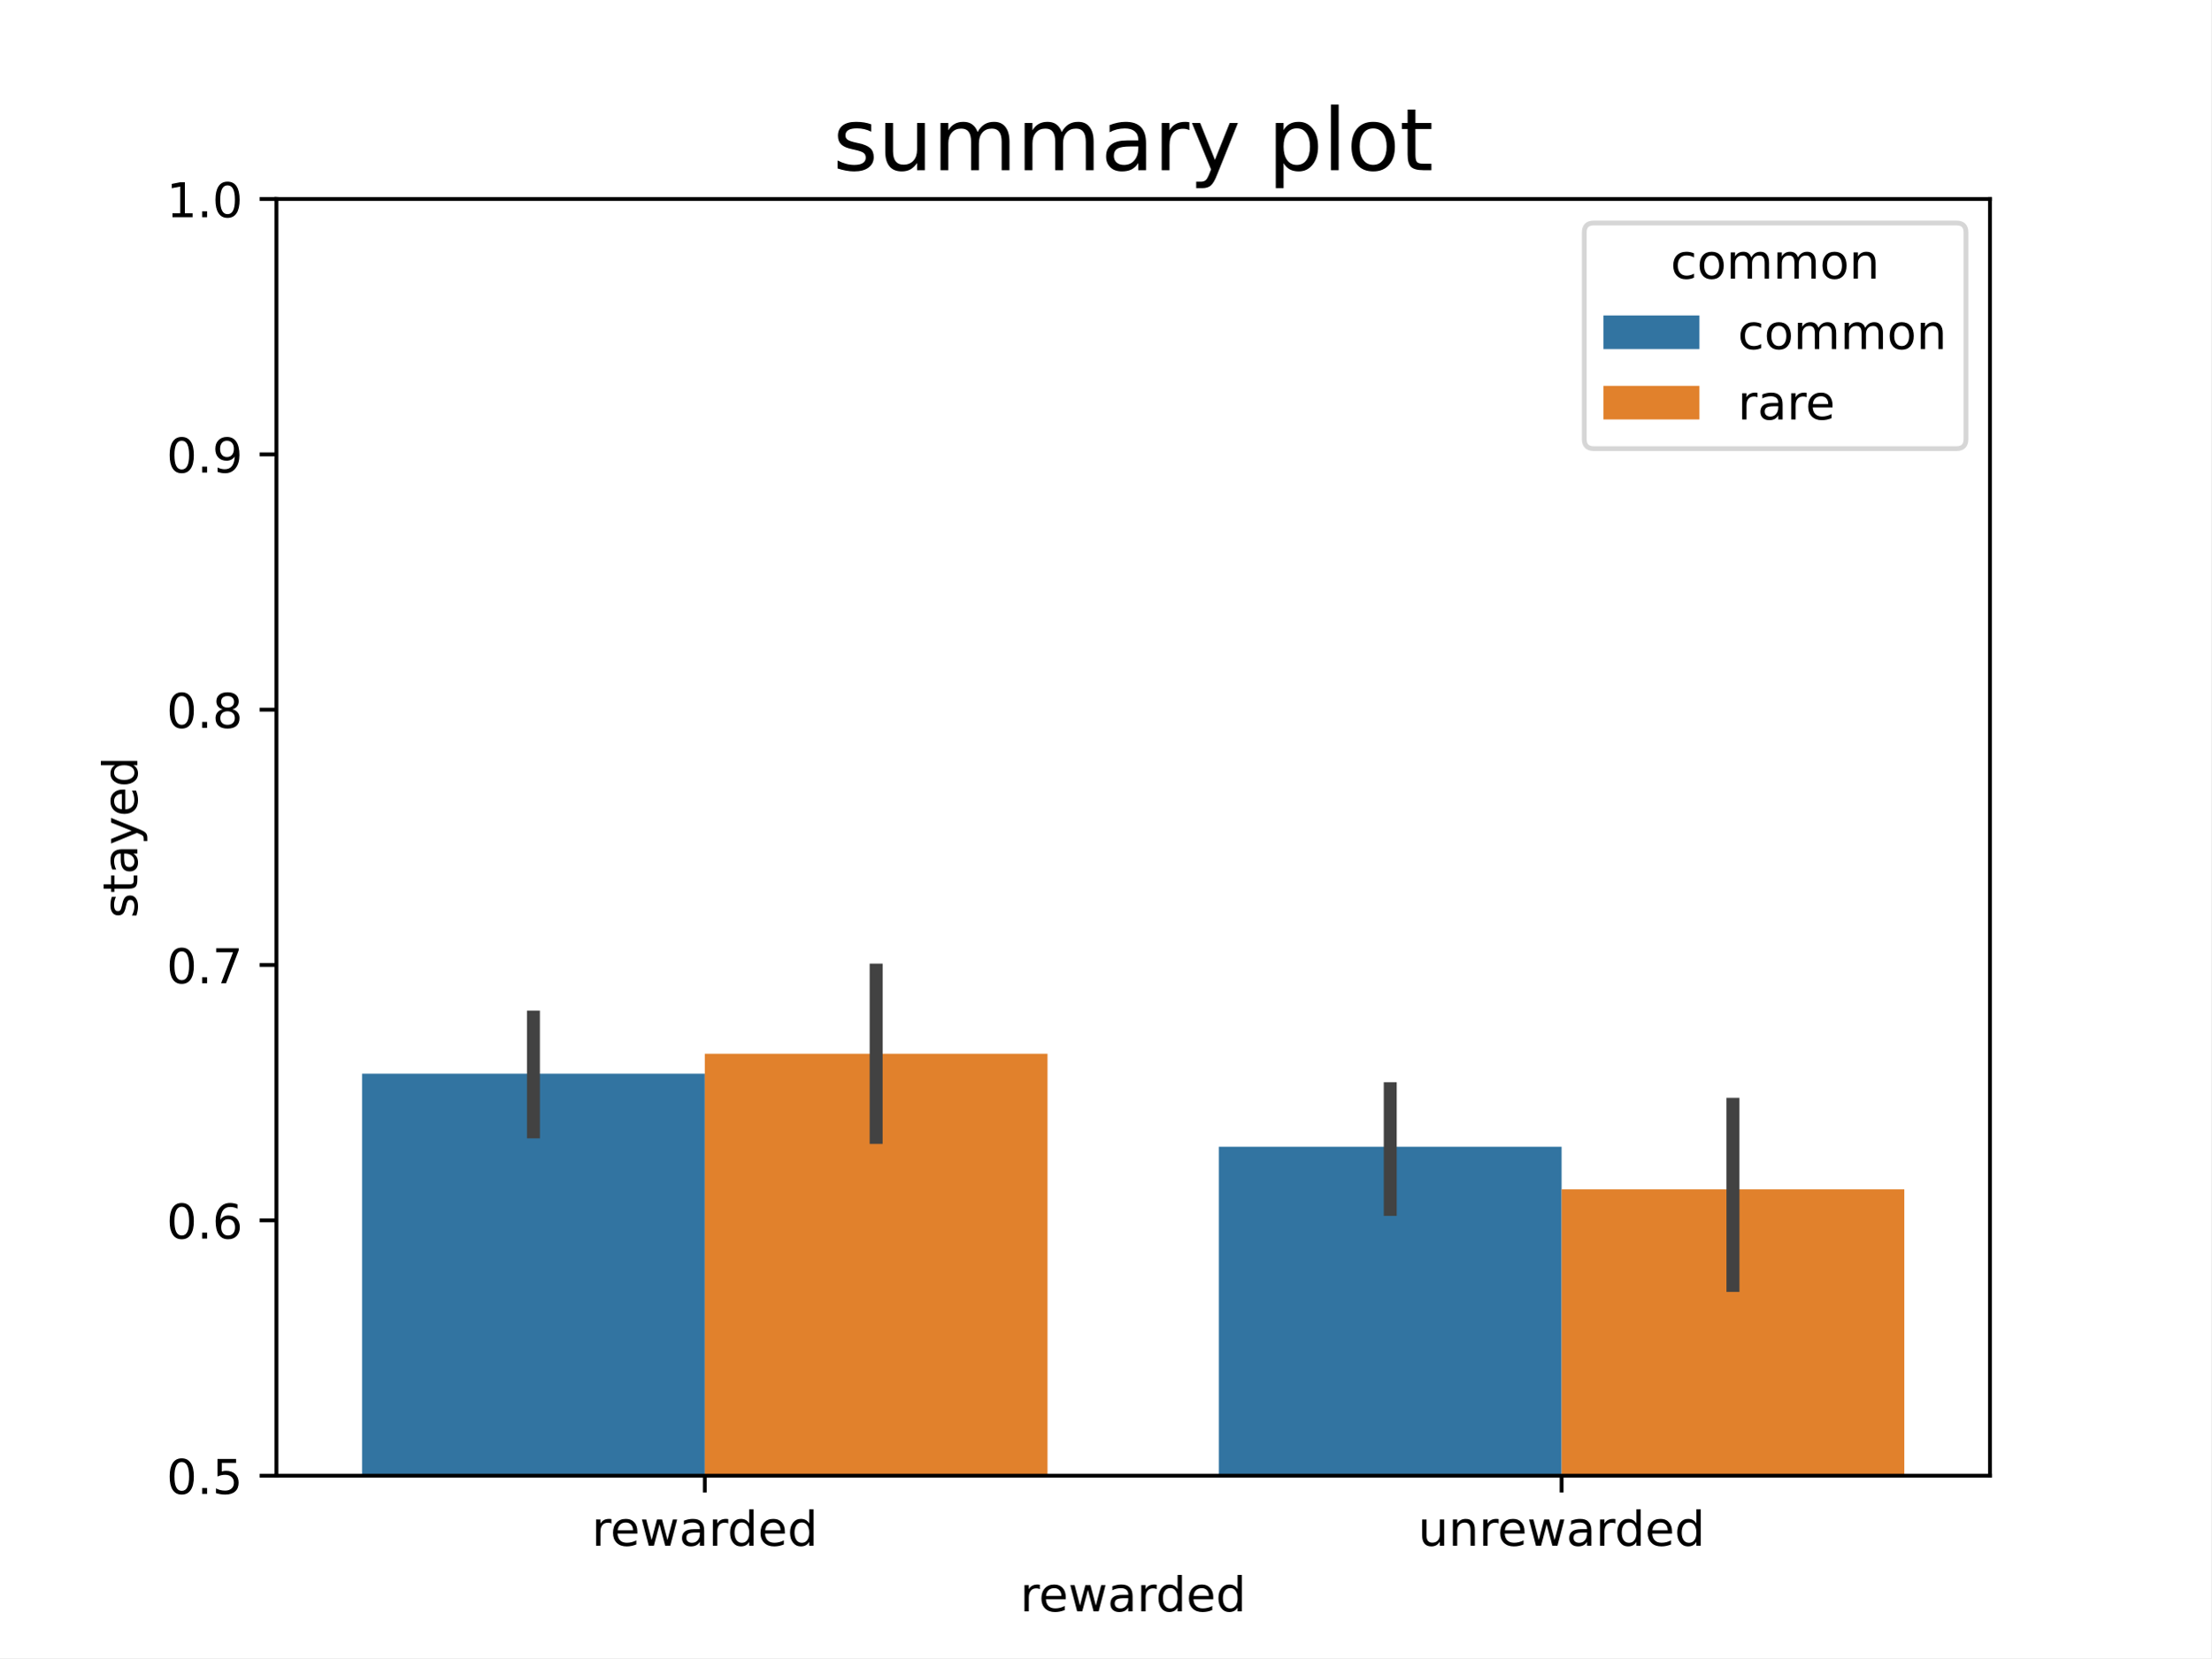
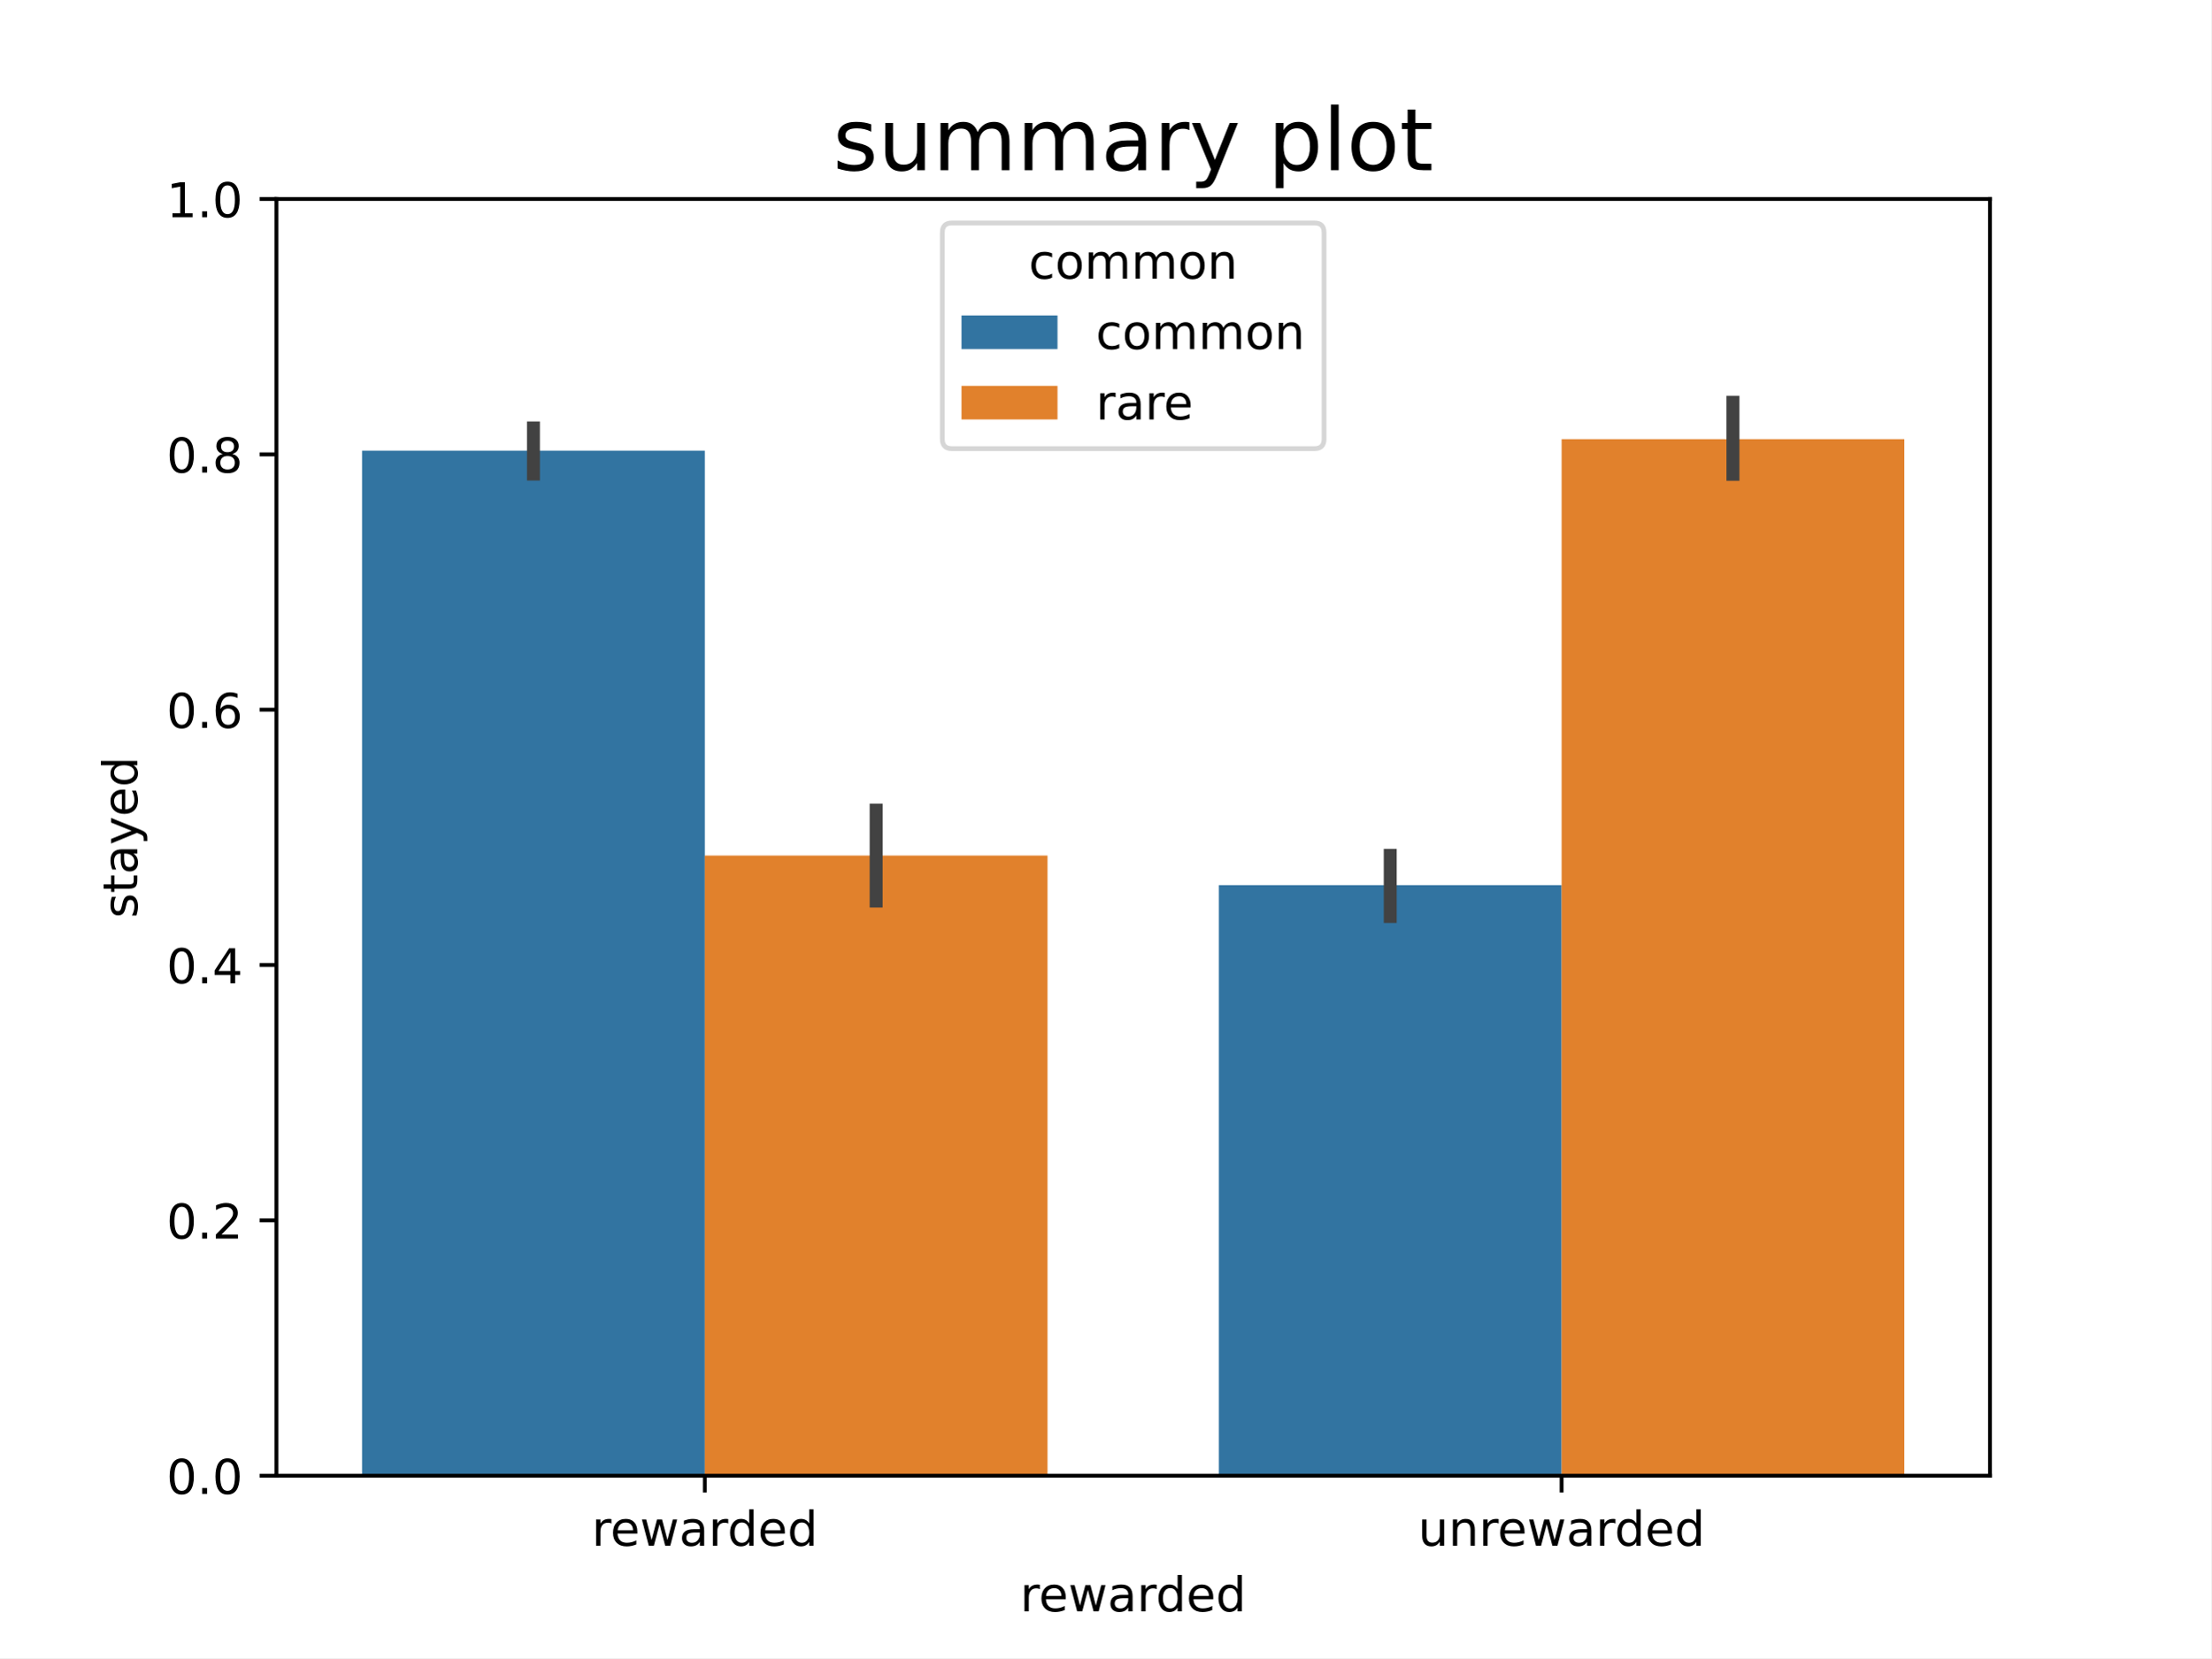
<svg xmlns="http://www.w3.org/2000/svg" xmlns:xlink="http://www.w3.org/1999/xlink" width="460.8pt" height="345.6pt" viewBox="0 0 460.8 345.6" version="1.1">
  <defs>
    <style type="text/css">*{stroke-linejoin: round; stroke-linecap: butt}</style>
  </defs>
  <g id="figure_1">
    <g id="patch_1">
      <path d="M 0 345.6  L 460.8 345.6  L 460.8 0  L 0 0  z " style="fill: #ffffff" />
    </g>
    <g id="axes_1">
      <g id="patch_2">
        <path d="M 57.6 307.584  L 414.72 307.584  L 414.72 41.472  L 57.6 41.472  z " style="fill: #ffffff" />
      </g>
      <g id="patch_3">
-         <path d="M 75.456 573.696  L 146.88 573.696  L 146.88 223.805  L 75.456 223.805  z " clip-path="url(#p36f54ba2cf)" style="fill: #3274a1" />
+         <path d="M 75.456 307.584  L 146.88 307.584  L 146.88 93.926  L 75.456 93.926  z " clip-path="url(#p05d89d112b)" style="fill: #3274a1" />
      </g>
      <g id="patch_4">
-         <path d="M 254.016 573.696  L 325.44 573.696  L 325.44 239.015  L 254.016 239.015  z " clip-path="url(#p36f54ba2cf)" style="fill: #3274a1" />
+         <path d="M 254.016 307.584  L 325.44 307.584  L 325.44 184.487  L 254.016 184.487  z " clip-path="url(#p05d89d112b)" style="fill: #3274a1" />
      </g>
      <g id="patch_5">
-         <path d="M 146.88 573.696  L 218.304 573.696  L 218.304 219.638  L 146.88 219.638  z " clip-path="url(#p36f54ba2cf)" style="fill: #e1812c" />
+         <path d="M 146.88 307.584  L 218.304 307.584  L 218.304 178.319  L 146.88 178.319  z " clip-path="url(#p05d89d112b)" style="fill: #e1812c" />
      </g>
      <g id="patch_6">
-         <path d="M 325.44 573.696  L 396.864 573.696  L 396.864 247.892  L 325.44 247.892  z " clip-path="url(#p36f54ba2cf)" style="fill: #e1812c" />
+         <path d="M 325.44 307.584  L 396.864 307.584  L 396.864 91.536  L 325.44 91.536  z " clip-path="url(#p05d89d112b)" style="fill: #e1812c" />
      </g>
      <g id="matplotlib.axis_1">
        <g id="xtick_1">
          <g id="line2d_1">
            <defs>
-               <path id="m941b807826" d="M 0 0  L 0 3.5  " style="stroke: #000000; stroke-width: 0.8" />
+               <path id="m98e56a4bd8" d="M 0 0  L 0 3.5  " style="stroke: #000000; stroke-width: 0.8" />
            </defs>
            <g>
-               <use xlink:href="#m941b807826" x="146.88" y="307.584" style="stroke: #000000; stroke-width: 0.8" />
+               <use xlink:href="#m98e56a4bd8" x="146.88" y="307.584" style="stroke: #000000; stroke-width: 0.8" />
            </g>
          </g>
          <g id="text_1">
            <g transform="translate(123.3144 322.1824) scale(0.1 -0.1)">
              <defs>
                <path id="DejaVuSans-72" d="M 2631 2963  Q 2534 3019 2420 3045  Q 2306 3072 2169 3072  Q 1681 3072 1420 2755  Q 1159 2438 1159 1844  L 1159 0  L 581 0  L 581 3500  L 1159 3500  L 1159 2956  Q 1341 3275 1631 3429  Q 1922 3584 2338 3584  Q 2397 3584 2469 3576  Q 2541 3569 2628 3553  L 2631 2963  z " transform="scale(0.015625)" />
                <path id="DejaVuSans-65" d="M 3597 1894  L 3597 1613  L 953 1613  Q 991 1019 1311 708  Q 1631 397 2203 397  Q 2534 397 2845 478  Q 3156 559 3463 722  L 3463 178  Q 3153 47 2828 -22  Q 2503 -91 2169 -91  Q 1331 -91 842 396  Q 353 884 353 1716  Q 353 2575 817 3079  Q 1281 3584 2069 3584  Q 2775 3584 3186 3129  Q 3597 2675 3597 1894  z M 3022 2063  Q 3016 2534 2758 2815  Q 2500 3097 2075 3097  Q 1594 3097 1305 2825  Q 1016 2553 972 2059  L 3022 2063  z " transform="scale(0.015625)" />
                <path id="DejaVuSans-77" d="M 269 3500  L 844 3500  L 1563 769  L 2278 3500  L 2956 3500  L 3675 769  L 4391 3500  L 4966 3500  L 4050 0  L 3372 0  L 2619 2869  L 1863 0  L 1184 0  L 269 3500  z " transform="scale(0.015625)" />
                <path id="DejaVuSans-61" d="M 2194 1759  Q 1497 1759 1228 1600  Q 959 1441 959 1056  Q 959 750 1161 570  Q 1363 391 1709 391  Q 2188 391 2477 730  Q 2766 1069 2766 1631  L 2766 1759  L 2194 1759  z M 3341 1997  L 3341 0  L 2766 0  L 2766 531  Q 2569 213 2275 61  Q 1981 -91 1556 -91  Q 1019 -91 701 211  Q 384 513 384 1019  Q 384 1609 779 1909  Q 1175 2209 1959 2209  L 2766 2209  L 2766 2266  Q 2766 2663 2505 2880  Q 2244 3097 1772 3097  Q 1472 3097 1187 3025  Q 903 2953 641 2809  L 641 3341  Q 956 3463 1253 3523  Q 1550 3584 1831 3584  Q 2591 3584 2966 3190  Q 3341 2797 3341 1997  z " transform="scale(0.015625)" />
                <path id="DejaVuSans-64" d="M 2906 2969  L 2906 4863  L 3481 4863  L 3481 0  L 2906 0  L 2906 525  Q 2725 213 2448 61  Q 2172 -91 1784 -91  Q 1150 -91 751 415  Q 353 922 353 1747  Q 353 2572 751 3078  Q 1150 3584 1784 3584  Q 2172 3584 2448 3432  Q 2725 3281 2906 2969  z M 947 1747  Q 947 1113 1208 752  Q 1469 391 1925 391  Q 2381 391 2643 752  Q 2906 1113 2906 1747  Q 2906 2381 2643 2742  Q 2381 3103 1925 3103  Q 1469 3103 1208 2742  Q 947 2381 947 1747  z " transform="scale(0.015625)" />
              </defs>
              <use xlink:href="#DejaVuSans-72" />
              <use xlink:href="#DejaVuSans-65" x="38.863" />
              <use xlink:href="#DejaVuSans-77" x="100.387" />
              <use xlink:href="#DejaVuSans-61" x="182.174" />
              <use xlink:href="#DejaVuSans-72" x="243.453" />
              <use xlink:href="#DejaVuSans-64" x="282.816" />
              <use xlink:href="#DejaVuSans-65" x="346.293" />
              <use xlink:href="#DejaVuSans-64" x="407.816" />
            </g>
          </g>
        </g>
        <g id="xtick_2">
          <g id="line2d_2">
            <g>
-               <use xlink:href="#m941b807826" x="325.44" y="307.584" style="stroke: #000000; stroke-width: 0.8" />
+               <use xlink:href="#m98e56a4bd8" x="325.44" y="307.584" style="stroke: #000000; stroke-width: 0.8" />
            </g>
          </g>
          <g id="text_2">
            <g transform="translate(295.5369 322.1824) scale(0.1 -0.1)">
              <defs>
                <path id="DejaVuSans-75" d="M 544 1381  L 544 3500  L 1119 3500  L 1119 1403  Q 1119 906 1312 657  Q 1506 409 1894 409  Q 2359 409 2629 706  Q 2900 1003 2900 1516  L 2900 3500  L 3475 3500  L 3475 0  L 2900 0  L 2900 538  Q 2691 219 2414 64  Q 2138 -91 1772 -91  Q 1169 -91 856 284  Q 544 659 544 1381  z M 1991 3584  L 1991 3584  z " transform="scale(0.015625)" />
                <path id="DejaVuSans-6e" d="M 3513 2113  L 3513 0  L 2938 0  L 2938 2094  Q 2938 2591 2744 2837  Q 2550 3084 2163 3084  Q 1697 3084 1428 2787  Q 1159 2491 1159 1978  L 1159 0  L 581 0  L 581 3500  L 1159 3500  L 1159 2956  Q 1366 3272 1645 3428  Q 1925 3584 2291 3584  Q 2894 3584 3203 3211  Q 3513 2838 3513 2113  z " transform="scale(0.015625)" />
              </defs>
              <use xlink:href="#DejaVuSans-75" />
              <use xlink:href="#DejaVuSans-6e" x="63.379" />
              <use xlink:href="#DejaVuSans-72" x="126.758" />
              <use xlink:href="#DejaVuSans-65" x="165.621" />
              <use xlink:href="#DejaVuSans-77" x="227.145" />
              <use xlink:href="#DejaVuSans-61" x="308.932" />
              <use xlink:href="#DejaVuSans-72" x="370.211" />
              <use xlink:href="#DejaVuSans-64" x="409.574" />
              <use xlink:href="#DejaVuSans-65" x="473.051" />
              <use xlink:href="#DejaVuSans-64" x="534.574" />
            </g>
          </g>
        </g>
        <g id="text_3">
          <g transform="translate(212.5944 335.8606) scale(0.1 -0.1)">
            <use xlink:href="#DejaVuSans-72" />
            <use xlink:href="#DejaVuSans-65" x="38.863" />
            <use xlink:href="#DejaVuSans-77" x="100.387" />
            <use xlink:href="#DejaVuSans-61" x="182.174" />
            <use xlink:href="#DejaVuSans-72" x="243.453" />
            <use xlink:href="#DejaVuSans-64" x="282.816" />
            <use xlink:href="#DejaVuSans-65" x="346.293" />
            <use xlink:href="#DejaVuSans-64" x="407.816" />
          </g>
        </g>
      </g>
      <g id="matplotlib.axis_2">
        <g id="ytick_1">
          <g id="line2d_3">
            <defs>
-               <path id="m812dfa39d9" d="M 0 0  L -3.5 0  " style="stroke: #000000; stroke-width: 0.8" />
+               <path id="mf18027ca0c" d="M 0 0  L -3.5 0  " style="stroke: #000000; stroke-width: 0.8" />
            </defs>
            <g>
-               <use xlink:href="#m812dfa39d9" x="57.6" y="307.584" style="stroke: #000000; stroke-width: 0.8" />
+               <use xlink:href="#mf18027ca0c" x="57.6" y="307.584" style="stroke: #000000; stroke-width: 0.8" />
            </g>
          </g>
          <g id="text_4">
            <g transform="translate(34.69687 311.3832) scale(0.1 -0.1)">
              <defs>
                <path id="DejaVuSans-30" d="M 2034 4250  Q 1547 4250 1301 3770  Q 1056 3291 1056 2328  Q 1056 1369 1301 889  Q 1547 409 2034 409  Q 2525 409 2770 889  Q 3016 1369 3016 2328  Q 3016 3291 2770 3770  Q 2525 4250 2034 4250  z M 2034 4750  Q 2819 4750 3233 4129  Q 3647 3509 3647 2328  Q 3647 1150 3233 529  Q 2819 -91 2034 -91  Q 1250 -91 836 529  Q 422 1150 422 2328  Q 422 3509 836 4129  Q 1250 4750 2034 4750  z " transform="scale(0.015625)" />
                <path id="DejaVuSans-2e" d="M 684 794  L 1344 794  L 1344 0  L 684 0  L 684 794  z " transform="scale(0.015625)" />
-                 <path id="DejaVuSans-35" d="M 691 4666  L 3169 4666  L 3169 4134  L 1269 4134  L 1269 2991  Q 1406 3038 1543 3061  Q 1681 3084 1819 3084  Q 2600 3084 3056 2656  Q 3513 2228 3513 1497  Q 3513 744 3044 326  Q 2575 -91 1722 -91  Q 1428 -91 1123 -41  Q 819 9 494 109  L 494 744  Q 775 591 1075 516  Q 1375 441 1709 441  Q 2250 441 2565 725  Q 2881 1009 2881 1497  Q 2881 1984 2565 2268  Q 2250 2553 1709 2553  Q 1456 2553 1204 2497  Q 953 2441 691 2322  L 691 4666  z " transform="scale(0.015625)" />
-               </defs>
-               <use xlink:href="#DejaVuSans-30" />
-               <use xlink:href="#DejaVuSans-2e" x="63.623" />
-               <use xlink:href="#DejaVuSans-35" x="95.41" />
+               </defs>
+               <use xlink:href="#DejaVuSans-30" />
+               <use xlink:href="#DejaVuSans-2e" x="63.623" />
+               <use xlink:href="#DejaVuSans-30" x="95.41" />
            </g>
          </g>
        </g>
        <g id="ytick_2">
          <g id="line2d_4">
            <g>
-               <use xlink:href="#m812dfa39d9" x="57.6" y="254.362" style="stroke: #000000; stroke-width: 0.8" />
+               <use xlink:href="#mf18027ca0c" x="57.6" y="254.362" style="stroke: #000000; stroke-width: 0.8" />
            </g>
          </g>
          <g id="text_5">
            <g transform="translate(34.69687 258.1608) scale(0.1 -0.1)">
              <defs>
-                 <path id="DejaVuSans-36" d="M 2113 2584  Q 1688 2584 1439 2293  Q 1191 2003 1191 1497  Q 1191 994 1439 701  Q 1688 409 2113 409  Q 2538 409 2786 701  Q 3034 994 3034 1497  Q 3034 2003 2786 2293  Q 2538 2584 2113 2584  z M 3366 4563  L 3366 3988  Q 3128 4100 2886 4159  Q 2644 4219 2406 4219  Q 1781 4219 1451 3797  Q 1122 3375 1075 2522  Q 1259 2794 1537 2939  Q 1816 3084 2150 3084  Q 2853 3084 3261 2657  Q 3669 2231 3669 1497  Q 3669 778 3244 343  Q 2819 -91 2113 -91  Q 1303 -91 875 529  Q 447 1150 447 2328  Q 447 3434 972 4092  Q 1497 4750 2381 4750  Q 2619 4750 2861 4703  Q 3103 4656 3366 4563  z " transform="scale(0.015625)" />
-               </defs>
-               <use xlink:href="#DejaVuSans-30" />
-               <use xlink:href="#DejaVuSans-2e" x="63.623" />
-               <use xlink:href="#DejaVuSans-36" x="95.41" />
+                 <path id="DejaVuSans-32" d="M 1228 531  L 3431 531  L 3431 0  L 469 0  L 469 531  Q 828 903 1448 1529  Q 2069 2156 2228 2338  Q 2531 2678 2651 2914  Q 2772 3150 2772 3378  Q 2772 3750 2511 3984  Q 2250 4219 1831 4219  Q 1534 4219 1204 4116  Q 875 4013 500 3803  L 500 4441  Q 881 4594 1212 4672  Q 1544 4750 1819 4750  Q 2544 4750 2975 4387  Q 3406 4025 3406 3419  Q 3406 3131 3298 2873  Q 3191 2616 2906 2266  Q 2828 2175 2409 1742  Q 1991 1309 1228 531  z " transform="scale(0.015625)" />
+               </defs>
+               <use xlink:href="#DejaVuSans-30" />
+               <use xlink:href="#DejaVuSans-2e" x="63.623" />
+               <use xlink:href="#DejaVuSans-32" x="95.41" />
            </g>
          </g>
        </g>
        <g id="ytick_3">
          <g id="line2d_5">
            <g>
-               <use xlink:href="#m812dfa39d9" x="57.6" y="201.139" style="stroke: #000000; stroke-width: 0.8" />
+               <use xlink:href="#mf18027ca0c" x="57.6" y="201.139" style="stroke: #000000; stroke-width: 0.8" />
            </g>
          </g>
          <g id="text_6">
            <g transform="translate(34.69687 204.9384) scale(0.1 -0.1)">
              <defs>
-                 <path id="DejaVuSans-37" d="M 525 4666  L 3525 4666  L 3525 4397  L 1831 0  L 1172 0  L 2766 4134  L 525 4134  L 525 4666  z " transform="scale(0.015625)" />
-               </defs>
-               <use xlink:href="#DejaVuSans-30" />
-               <use xlink:href="#DejaVuSans-2e" x="63.623" />
-               <use xlink:href="#DejaVuSans-37" x="95.41" />
+                 <path id="DejaVuSans-34" d="M 2419 4116  L 825 1625  L 2419 1625  L 2419 4116  z M 2253 4666  L 3047 4666  L 3047 1625  L 3713 1625  L 3713 1100  L 3047 1100  L 3047 0  L 2419 0  L 2419 1100  L 313 1100  L 313 1709  L 2253 4666  z " transform="scale(0.015625)" />
+               </defs>
+               <use xlink:href="#DejaVuSans-30" />
+               <use xlink:href="#DejaVuSans-2e" x="63.623" />
+               <use xlink:href="#DejaVuSans-34" x="95.41" />
            </g>
          </g>
        </g>
        <g id="ytick_4">
          <g id="line2d_6">
            <g>
-               <use xlink:href="#m812dfa39d9" x="57.6" y="147.917" style="stroke: #000000; stroke-width: 0.8" />
+               <use xlink:href="#mf18027ca0c" x="57.6" y="147.917" style="stroke: #000000; stroke-width: 0.8" />
            </g>
          </g>
          <g id="text_7">
            <g transform="translate(34.69687 151.716) scale(0.1 -0.1)">
              <defs>
-                 <path id="DejaVuSans-38" d="M 2034 2216  Q 1584 2216 1326 1975  Q 1069 1734 1069 1313  Q 1069 891 1326 650  Q 1584 409 2034 409  Q 2484 409 2743 651  Q 3003 894 3003 1313  Q 3003 1734 2745 1975  Q 2488 2216 2034 2216  z M 1403 2484  Q 997 2584 770 2862  Q 544 3141 544 3541  Q 544 4100 942 4425  Q 1341 4750 2034 4750  Q 2731 4750 3128 4425  Q 3525 4100 3525 3541  Q 3525 3141 3298 2862  Q 3072 2584 2669 2484  Q 3125 2378 3379 2068  Q 3634 1759 3634 1313  Q 3634 634 3220 271  Q 2806 -91 2034 -91  Q 1263 -91 848 271  Q 434 634 434 1313  Q 434 1759 690 2068  Q 947 2378 1403 2484  z M 1172 3481  Q 1172 3119 1398 2916  Q 1625 2713 2034 2713  Q 2441 2713 2670 2916  Q 2900 3119 2900 3481  Q 2900 3844 2670 4047  Q 2441 4250 2034 4250  Q 1625 4250 1398 4047  Q 1172 3844 1172 3481  z " transform="scale(0.015625)" />
-               </defs>
-               <use xlink:href="#DejaVuSans-30" />
-               <use xlink:href="#DejaVuSans-2e" x="63.623" />
-               <use xlink:href="#DejaVuSans-38" x="95.41" />
+                 <path id="DejaVuSans-36" d="M 2113 2584  Q 1688 2584 1439 2293  Q 1191 2003 1191 1497  Q 1191 994 1439 701  Q 1688 409 2113 409  Q 2538 409 2786 701  Q 3034 994 3034 1497  Q 3034 2003 2786 2293  Q 2538 2584 2113 2584  z M 3366 4563  L 3366 3988  Q 3128 4100 2886 4159  Q 2644 4219 2406 4219  Q 1781 4219 1451 3797  Q 1122 3375 1075 2522  Q 1259 2794 1537 2939  Q 1816 3084 2150 3084  Q 2853 3084 3261 2657  Q 3669 2231 3669 1497  Q 3669 778 3244 343  Q 2819 -91 2113 -91  Q 1303 -91 875 529  Q 447 1150 447 2328  Q 447 3434 972 4092  Q 1497 4750 2381 4750  Q 2619 4750 2861 4703  Q 3103 4656 3366 4563  z " transform="scale(0.015625)" />
+               </defs>
+               <use xlink:href="#DejaVuSans-30" />
+               <use xlink:href="#DejaVuSans-2e" x="63.623" />
+               <use xlink:href="#DejaVuSans-36" x="95.41" />
            </g>
          </g>
        </g>
        <g id="ytick_5">
          <g id="line2d_7">
            <g>
-               <use xlink:href="#m812dfa39d9" x="57.6" y="94.694" style="stroke: #000000; stroke-width: 0.8" />
+               <use xlink:href="#mf18027ca0c" x="57.6" y="94.694" style="stroke: #000000; stroke-width: 0.8" />
            </g>
          </g>
          <g id="text_8">
            <g transform="translate(34.69687 98.49362) scale(0.1 -0.1)">
              <defs>
-                 <path id="DejaVuSans-39" d="M 703 97  L 703 672  Q 941 559 1184 500  Q 1428 441 1663 441  Q 2288 441 2617 861  Q 2947 1281 2994 2138  Q 2813 1869 2534 1725  Q 2256 1581 1919 1581  Q 1219 1581 811 2004  Q 403 2428 403 3163  Q 403 3881 828 4315  Q 1253 4750 1959 4750  Q 2769 4750 3195 4129  Q 3622 3509 3622 2328  Q 3622 1225 3098 567  Q 2575 -91 1691 -91  Q 1453 -91 1209 -44  Q 966 3 703 97  z M 1959 2075  Q 2384 2075 2632 2365  Q 2881 2656 2881 3163  Q 2881 3666 2632 3958  Q 2384 4250 1959 4250  Q 1534 4250 1286 3958  Q 1038 3666 1038 3163  Q 1038 2656 1286 2365  Q 1534 2075 1959 2075  z " transform="scale(0.015625)" />
-               </defs>
-               <use xlink:href="#DejaVuSans-30" />
-               <use xlink:href="#DejaVuSans-2e" x="63.623" />
-               <use xlink:href="#DejaVuSans-39" x="95.41" />
+                 <path id="DejaVuSans-38" d="M 2034 2216  Q 1584 2216 1326 1975  Q 1069 1734 1069 1313  Q 1069 891 1326 650  Q 1584 409 2034 409  Q 2484 409 2743 651  Q 3003 894 3003 1313  Q 3003 1734 2745 1975  Q 2488 2216 2034 2216  z M 1403 2484  Q 997 2584 770 2862  Q 544 3141 544 3541  Q 544 4100 942 4425  Q 1341 4750 2034 4750  Q 2731 4750 3128 4425  Q 3525 4100 3525 3541  Q 3525 3141 3298 2862  Q 3072 2584 2669 2484  Q 3125 2378 3379 2068  Q 3634 1759 3634 1313  Q 3634 634 3220 271  Q 2806 -91 2034 -91  Q 1263 -91 848 271  Q 434 634 434 1313  Q 434 1759 690 2068  Q 947 2378 1403 2484  z M 1172 3481  Q 1172 3119 1398 2916  Q 1625 2713 2034 2713  Q 2441 2713 2670 2916  Q 2900 3119 2900 3481  Q 2900 3844 2670 4047  Q 2441 4250 2034 4250  Q 1625 4250 1398 4047  Q 1172 3844 1172 3481  z " transform="scale(0.015625)" />
+               </defs>
+               <use xlink:href="#DejaVuSans-30" />
+               <use xlink:href="#DejaVuSans-2e" x="63.623" />
+               <use xlink:href="#DejaVuSans-38" x="95.41" />
            </g>
          </g>
        </g>
        <g id="ytick_6">
          <g id="line2d_8">
            <g>
-               <use xlink:href="#m812dfa39d9" x="57.6" y="41.472" style="stroke: #000000; stroke-width: 0.8" />
+               <use xlink:href="#mf18027ca0c" x="57.6" y="41.472" style="stroke: #000000; stroke-width: 0.8" />
            </g>
          </g>
          <g id="text_9">
            <g transform="translate(34.69687 45.27122) scale(0.1 -0.1)">
              <defs>
                <path id="DejaVuSans-31" d="M 794 531  L 1825 531  L 1825 4091  L 703 3866  L 703 4441  L 1819 4666  L 2450 4666  L 2450 531  L 3481 531  L 3481 0  L 794 0  L 794 531  z " transform="scale(0.015625)" />
              </defs>
              <use xlink:href="#DejaVuSans-31" />
              <use xlink:href="#DejaVuSans-2e" x="63.623" />
              <use xlink:href="#DejaVuSans-30" x="95.41" />
            </g>
          </g>
        </g>
        <g id="text_10">
          <g transform="translate(28.61719 191.3671) rotate(-90) scale(0.1 -0.1)">
            <defs>
              <path id="DejaVuSans-73" d="M 2834 3397  L 2834 2853  Q 2591 2978 2328 3040  Q 2066 3103 1784 3103  Q 1356 3103 1142 2972  Q 928 2841 928 2578  Q 928 2378 1081 2264  Q 1234 2150 1697 2047  L 1894 2003  Q 2506 1872 2764 1633  Q 3022 1394 3022 966  Q 3022 478 2636 193  Q 2250 -91 1575 -91  Q 1294 -91 989 -36  Q 684 19 347 128  L 347 722  Q 666 556 975 473  Q 1284 391 1588 391  Q 1994 391 2212 530  Q 2431 669 2431 922  Q 2431 1156 2273 1281  Q 2116 1406 1581 1522  L 1381 1569  Q 847 1681 609 1914  Q 372 2147 372 2553  Q 372 3047 722 3315  Q 1072 3584 1716 3584  Q 2034 3584 2315 3537  Q 2597 3491 2834 3397  z " transform="scale(0.015625)" />
              <path id="DejaVuSans-74" d="M 1172 4494  L 1172 3500  L 2356 3500  L 2356 3053  L 1172 3053  L 1172 1153  Q 1172 725 1289 603  Q 1406 481 1766 481  L 2356 481  L 2356 0  L 1766 0  Q 1100 0 847 248  Q 594 497 594 1153  L 594 3053  L 172 3053  L 172 3500  L 594 3500  L 594 4494  L 1172 4494  z " transform="scale(0.015625)" />
              <path id="DejaVuSans-79" d="M 2059 -325  Q 1816 -950 1584 -1140  Q 1353 -1331 966 -1331  L 506 -1331  L 506 -850  L 844 -850  Q 1081 -850 1212 -737  Q 1344 -625 1503 -206  L 1606 56  L 191 3500  L 800 3500  L 1894 763  L 2988 3500  L 3597 3500  L 2059 -325  z " transform="scale(0.015625)" />
            </defs>
            <use xlink:href="#DejaVuSans-73" />
            <use xlink:href="#DejaVuSans-74" x="52.1" />
            <use xlink:href="#DejaVuSans-61" x="91.309" />
            <use xlink:href="#DejaVuSans-79" x="152.588" />
            <use xlink:href="#DejaVuSans-65" x="211.768" />
            <use xlink:href="#DejaVuSans-64" x="273.291" />
          </g>
        </g>
      </g>
      <g id="line2d_9">
-         <path d="M 111.168 235.921  L 111.168 211.985  " clip-path="url(#p36f54ba2cf)" style="fill: none; stroke: #424242; stroke-width: 2.7; stroke-linecap: square" />
+         <path d="M 111.168 98.806  L 111.168 89.198  " clip-path="url(#p05d89d112b)" style="fill: none; stroke: #424242; stroke-width: 2.7; stroke-linecap: square" />
      </g>
      <g id="line2d_10">
-         <path d="M 289.728 252.076  L 289.728 226.926  " clip-path="url(#p36f54ba2cf)" style="fill: none; stroke: #424242; stroke-width: 2.7; stroke-linecap: square" />
+         <path d="M 289.728 191.017  L 289.728 178.283  " clip-path="url(#p05d89d112b)" style="fill: none; stroke: #424242; stroke-width: 2.7; stroke-linecap: square" />
      </g>
      <g id="line2d_11">
-         <path d="M 182.592 237.076  L 182.592 202.201  " clip-path="url(#p36f54ba2cf)" style="fill: none; stroke: #424242; stroke-width: 2.7; stroke-linecap: square" />
+         <path d="M 182.592 187.805  L 182.592 168.842  " clip-path="url(#p05d89d112b)" style="fill: none; stroke: #424242; stroke-width: 2.7; stroke-linecap: square" />
      </g>
      <g id="line2d_12">
-         <path d="M 361.152 267.918  L 361.152 230.177  " clip-path="url(#p36f54ba2cf)" style="fill: none; stroke: #424242; stroke-width: 2.7; stroke-linecap: square" />
+         <path d="M 361.152 98.854  L 361.152 83.834  " clip-path="url(#p05d89d112b)" style="fill: none; stroke: #424242; stroke-width: 2.7; stroke-linecap: square" />
      </g>
      <g id="patch_7">
        <path d="M 57.6 307.584  L 57.6 41.472  " style="fill: none; stroke: #000000; stroke-width: 0.8; stroke-linejoin: miter; stroke-linecap: square" />
      </g>
      <g id="patch_8">
        <path d="M 414.72 307.584  L 414.72 41.472  " style="fill: none; stroke: #000000; stroke-width: 0.8; stroke-linejoin: miter; stroke-linecap: square" />
      </g>
      <g id="patch_9">
        <path d="M 57.6 307.584  L 414.72 307.584  " style="fill: none; stroke: #000000; stroke-width: 0.8; stroke-linejoin: miter; stroke-linecap: square" />
      </g>
      <g id="patch_10">
        <path d="M 57.6 41.472  L 414.72 41.472  " style="fill: none; stroke: #000000; stroke-width: 0.8; stroke-linejoin: miter; stroke-linecap: square" />
      </g>
      <g id="text_11">
        <g transform="translate(173.5833 35.472) scale(0.18 -0.18)">
          <defs>
            <path id="DejaVuSans-6d" d="M 3328 2828  Q 3544 3216 3844 3400  Q 4144 3584 4550 3584  Q 5097 3584 5394 3201  Q 5691 2819 5691 2113  L 5691 0  L 5113 0  L 5113 2094  Q 5113 2597 4934 2840  Q 4756 3084 4391 3084  Q 3944 3084 3684 2787  Q 3425 2491 3425 1978  L 3425 0  L 2847 0  L 2847 2094  Q 2847 2600 2669 2842  Q 2491 3084 2119 3084  Q 1678 3084 1418 2786  Q 1159 2488 1159 1978  L 1159 0  L 581 0  L 581 3500  L 1159 3500  L 1159 2956  Q 1356 3278 1631 3431  Q 1906 3584 2284 3584  Q 2666 3584 2933 3390  Q 3200 3197 3328 2828  z " transform="scale(0.015625)" />
            <path id="DejaVuSans-20" transform="scale(0.015625)" />
            <path id="DejaVuSans-70" d="M 1159 525  L 1159 -1331  L 581 -1331  L 581 3500  L 1159 3500  L 1159 2969  Q 1341 3281 1617 3432  Q 1894 3584 2278 3584  Q 2916 3584 3314 3078  Q 3713 2572 3713 1747  Q 3713 922 3314 415  Q 2916 -91 2278 -91  Q 1894 -91 1617 61  Q 1341 213 1159 525  z M 3116 1747  Q 3116 2381 2855 2742  Q 2594 3103 2138 3103  Q 1681 3103 1420 2742  Q 1159 2381 1159 1747  Q 1159 1113 1420 752  Q 1681 391 2138 391  Q 2594 391 2855 752  Q 3116 1113 3116 1747  z " transform="scale(0.015625)" />
            <path id="DejaVuSans-6c" d="M 603 4863  L 1178 4863  L 1178 0  L 603 0  L 603 4863  z " transform="scale(0.015625)" />
            <path id="DejaVuSans-6f" d="M 1959 3097  Q 1497 3097 1228 2736  Q 959 2375 959 1747  Q 959 1119 1226 758  Q 1494 397 1959 397  Q 2419 397 2687 759  Q 2956 1122 2956 1747  Q 2956 2369 2687 2733  Q 2419 3097 1959 3097  z M 1959 3584  Q 2709 3584 3137 3096  Q 3566 2609 3566 1747  Q 3566 888 3137 398  Q 2709 -91 1959 -91  Q 1206 -91 779 398  Q 353 888 353 1747  Q 353 2609 779 3096  Q 1206 3584 1959 3584  z " transform="scale(0.015625)" />
          </defs>
          <use xlink:href="#DejaVuSans-73" />
          <use xlink:href="#DejaVuSans-75" x="52.1" />
          <use xlink:href="#DejaVuSans-6d" x="115.479" />
          <use xlink:href="#DejaVuSans-6d" x="212.891" />
          <use xlink:href="#DejaVuSans-61" x="310.303" />
          <use xlink:href="#DejaVuSans-72" x="371.582" />
          <use xlink:href="#DejaVuSans-79" x="412.695" />
          <use xlink:href="#DejaVuSans-20" x="471.875" />
          <use xlink:href="#DejaVuSans-70" x="503.662" />
          <use xlink:href="#DejaVuSans-6c" x="567.139" />
          <use xlink:href="#DejaVuSans-6f" x="594.922" />
          <use xlink:href="#DejaVuSans-74" x="656.104" />
        </g>
      </g>
      <g id="legend_1">
        <g id="patch_11">
-           <path d="M 332.165 93.506  L 407.72 93.506  Q 409.72 93.506 409.72 91.506  L 409.72 48.472  Q 409.72 46.472 407.72 46.472  L 332.165 46.472  Q 330.165 46.472 330.165 48.472  L 330.165 91.506  Q 330.165 93.506 332.165 93.506  z " style="fill: #ffffff; opacity: 0.8; stroke: #cccccc; stroke-linejoin: miter" />
+           <path d="M 198.383 93.506  L 273.937 93.506  Q 275.937 93.506 275.937 91.506  L 275.937 48.472  Q 275.937 46.472 273.937 46.472  L 198.383 46.472  Q 196.383 46.472 196.383 48.472  L 196.383 91.506  Q 196.383 93.506 198.383 93.506  z " style="fill: #ffffff; opacity: 0.8; stroke: #cccccc; stroke-linejoin: miter" />
        </g>
        <g id="text_12">
-           <g transform="translate(348.1653 58.07044) scale(0.1 -0.1)">
+           <g transform="translate(214.3827 58.07044) scale(0.1 -0.1)">
            <defs>
              <path id="DejaVuSans-63" d="M 3122 3366  L 3122 2828  Q 2878 2963 2633 3030  Q 2388 3097 2138 3097  Q 1578 3097 1268 2742  Q 959 2388 959 1747  Q 959 1106 1268 751  Q 1578 397 2138 397  Q 2388 397 2633 464  Q 2878 531 3122 666  L 3122 134  Q 2881 22 2623 -34  Q 2366 -91 2075 -91  Q 1284 -91 818 406  Q 353 903 353 1747  Q 353 2603 823 3093  Q 1294 3584 2113 3584  Q 2378 3584 2631 3529  Q 2884 3475 3122 3366  z " transform="scale(0.015625)" />
            </defs>
            <use xlink:href="#DejaVuSans-63" />
            <use xlink:href="#DejaVuSans-6f" x="54.98" />
            <use xlink:href="#DejaVuSans-6d" x="116.162" />
            <use xlink:href="#DejaVuSans-6d" x="213.574" />
            <use xlink:href="#DejaVuSans-6f" x="310.986" />
            <use xlink:href="#DejaVuSans-6e" x="372.168" />
          </g>
        </g>
        <g id="patch_12">
-           <path d="M 334.165 72.749  L 354.165 72.749  L 354.165 65.749  L 334.165 65.749  z " style="fill: #3274a1" />
+           <path d="M 200.383 72.749  L 220.383 72.749  L 220.383 65.749  L 200.383 65.749  z " style="fill: #3274a1" />
        </g>
        <g id="text_13">
-           <g transform="translate(362.1653 72.74856) scale(0.1 -0.1)">
+           <g transform="translate(228.3827 72.74856) scale(0.1 -0.1)">
            <use xlink:href="#DejaVuSans-63" />
            <use xlink:href="#DejaVuSans-6f" x="54.98" />
            <use xlink:href="#DejaVuSans-6d" x="116.162" />
            <use xlink:href="#DejaVuSans-6d" x="213.574" />
            <use xlink:href="#DejaVuSans-6f" x="310.986" />
            <use xlink:href="#DejaVuSans-6e" x="372.168" />
          </g>
        </g>
        <g id="patch_13">
-           <path d="M 334.165 87.427  L 354.165 87.427  L 354.165 80.427  L 334.165 80.427  z " style="fill: #e1812c" />
+           <path d="M 200.383 87.427  L 220.383 87.427  L 220.383 80.427  L 200.383 80.427  z " style="fill: #e1812c" />
        </g>
        <g id="text_14">
-           <g transform="translate(362.1653 87.42669) scale(0.1 -0.1)">
+           <g transform="translate(228.3827 87.42669) scale(0.1 -0.1)">
            <use xlink:href="#DejaVuSans-72" />
            <use xlink:href="#DejaVuSans-61" x="41.113" />
            <use xlink:href="#DejaVuSans-72" x="102.393" />
            <use xlink:href="#DejaVuSans-65" x="141.256" />
          </g>
        </g>
      </g>
    </g>
  </g>
  <defs>
-     <clipPath id="p36f54ba2cf">
+     <clipPath id="p05d89d112b">
      <rect x="57.6" y="41.472" width="357.12" height="266.112" />
    </clipPath>
  </defs>
</svg>
